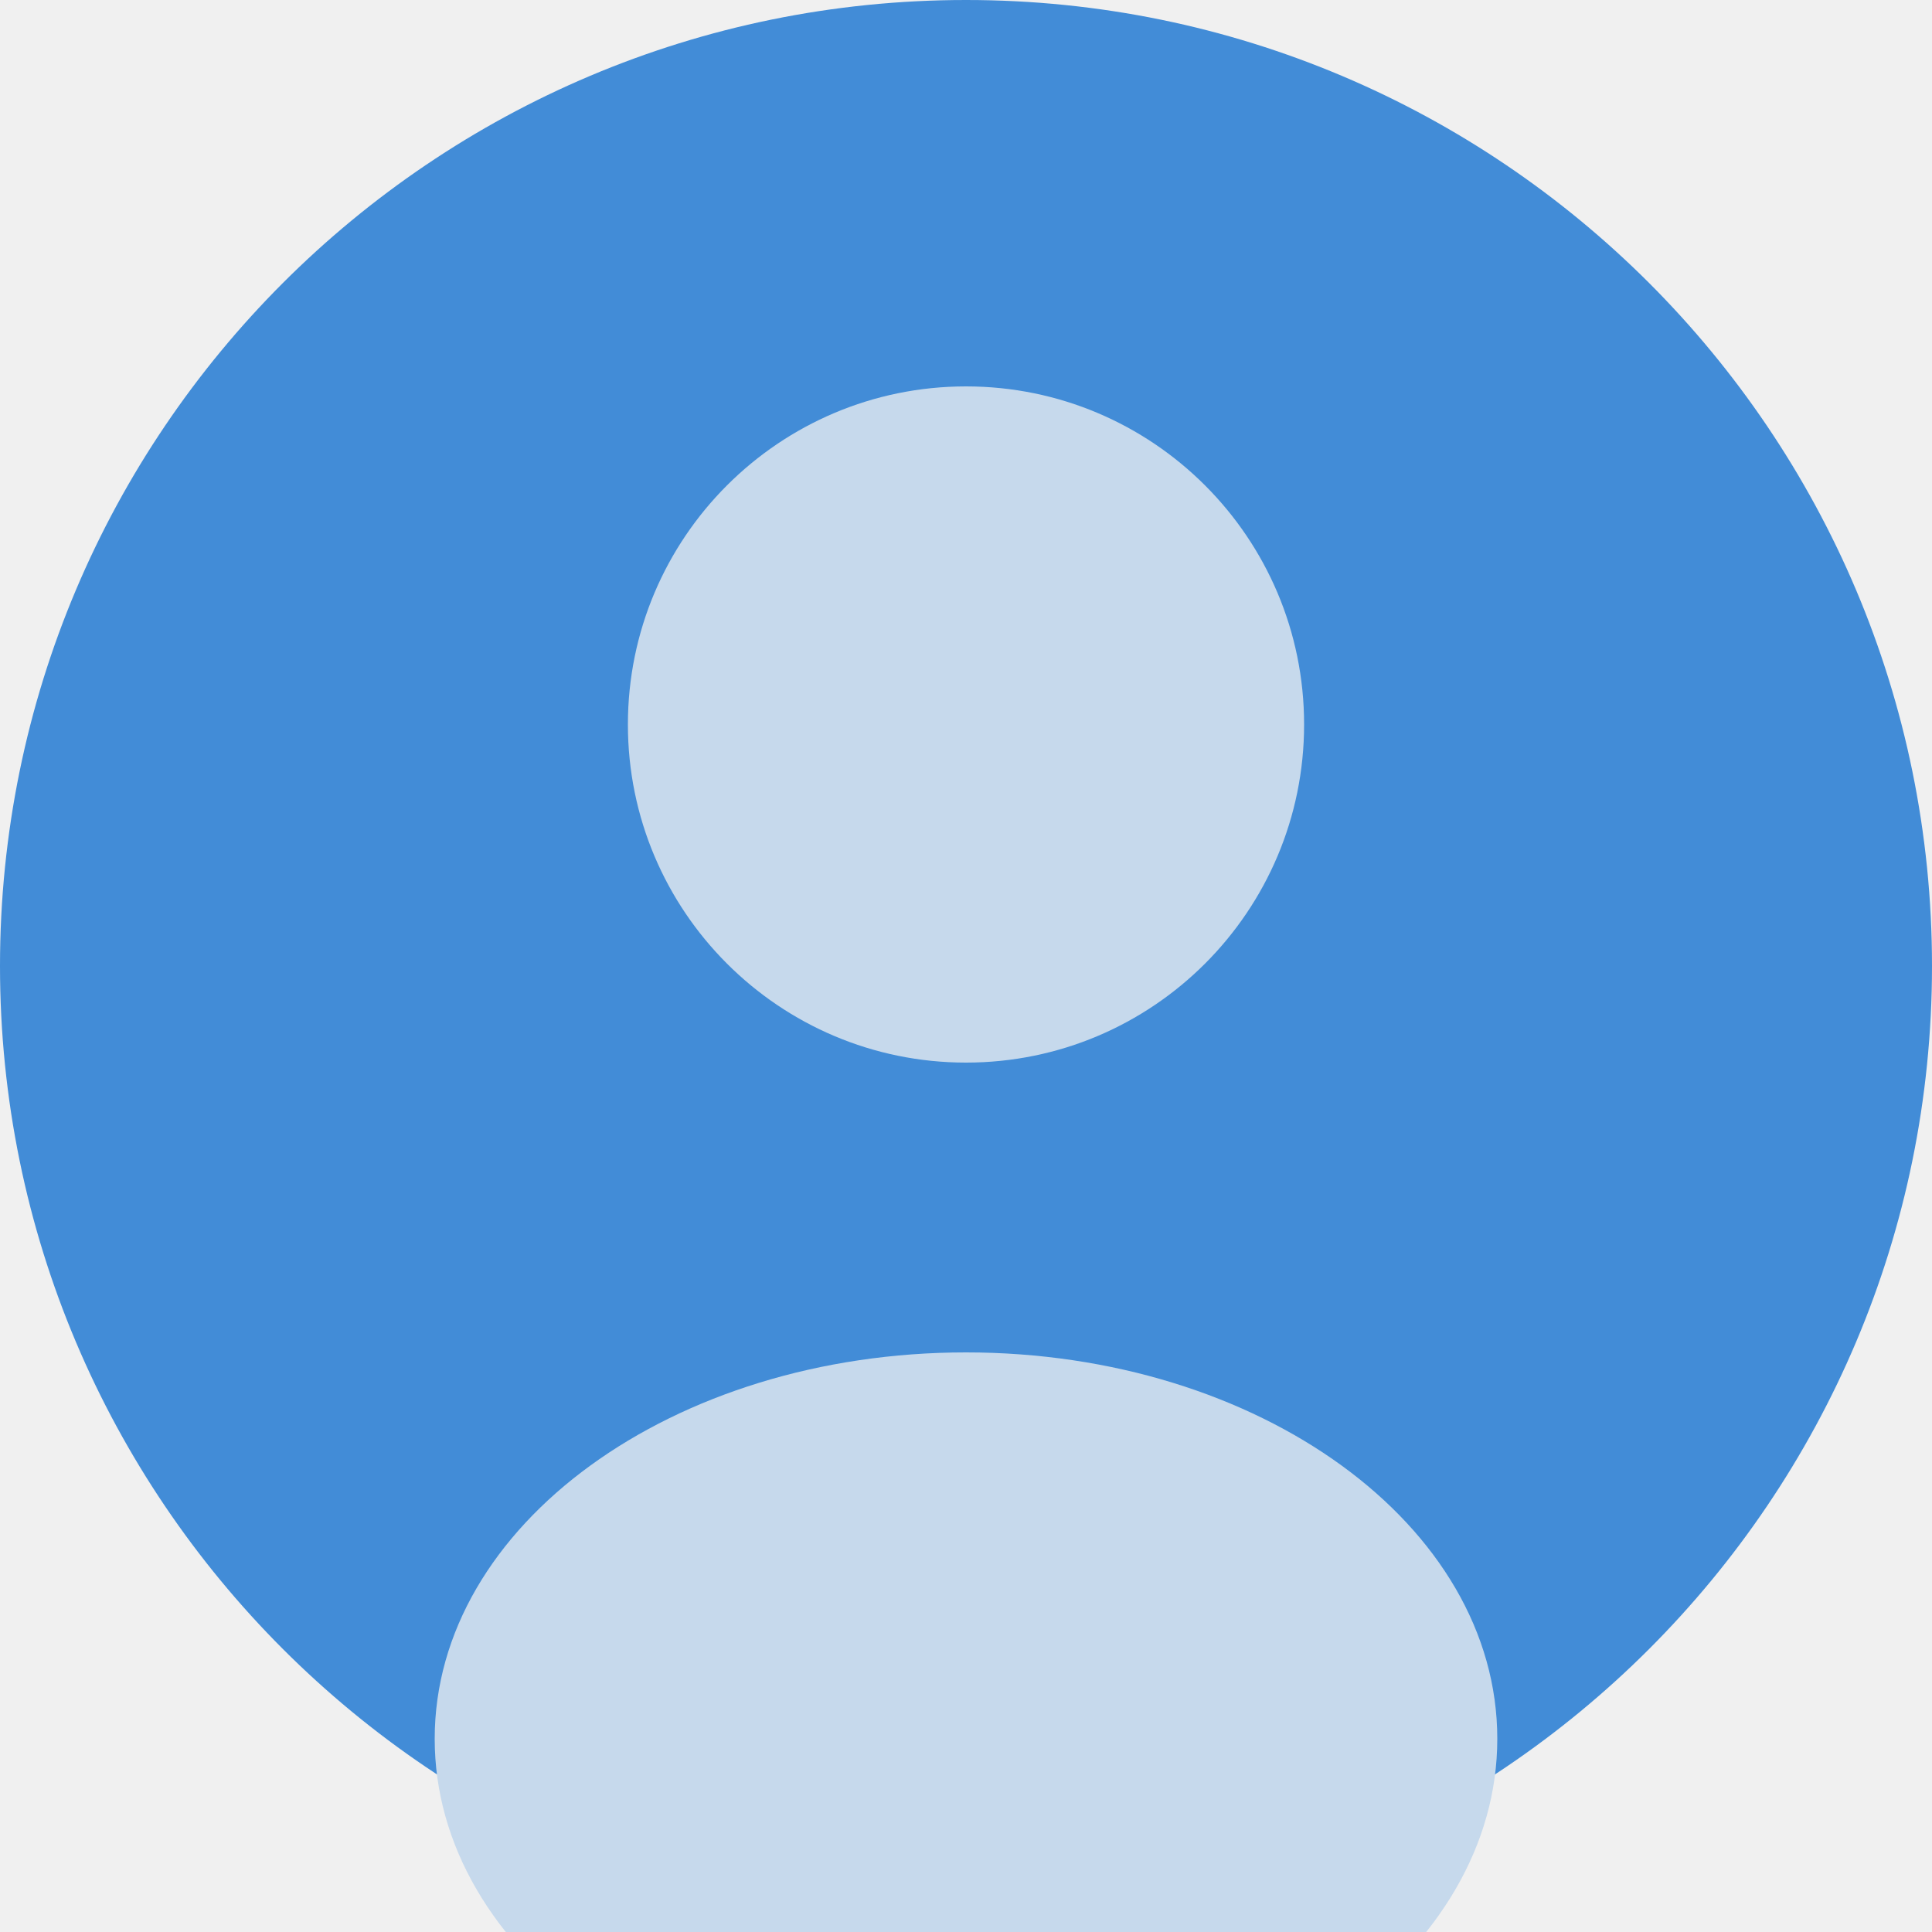
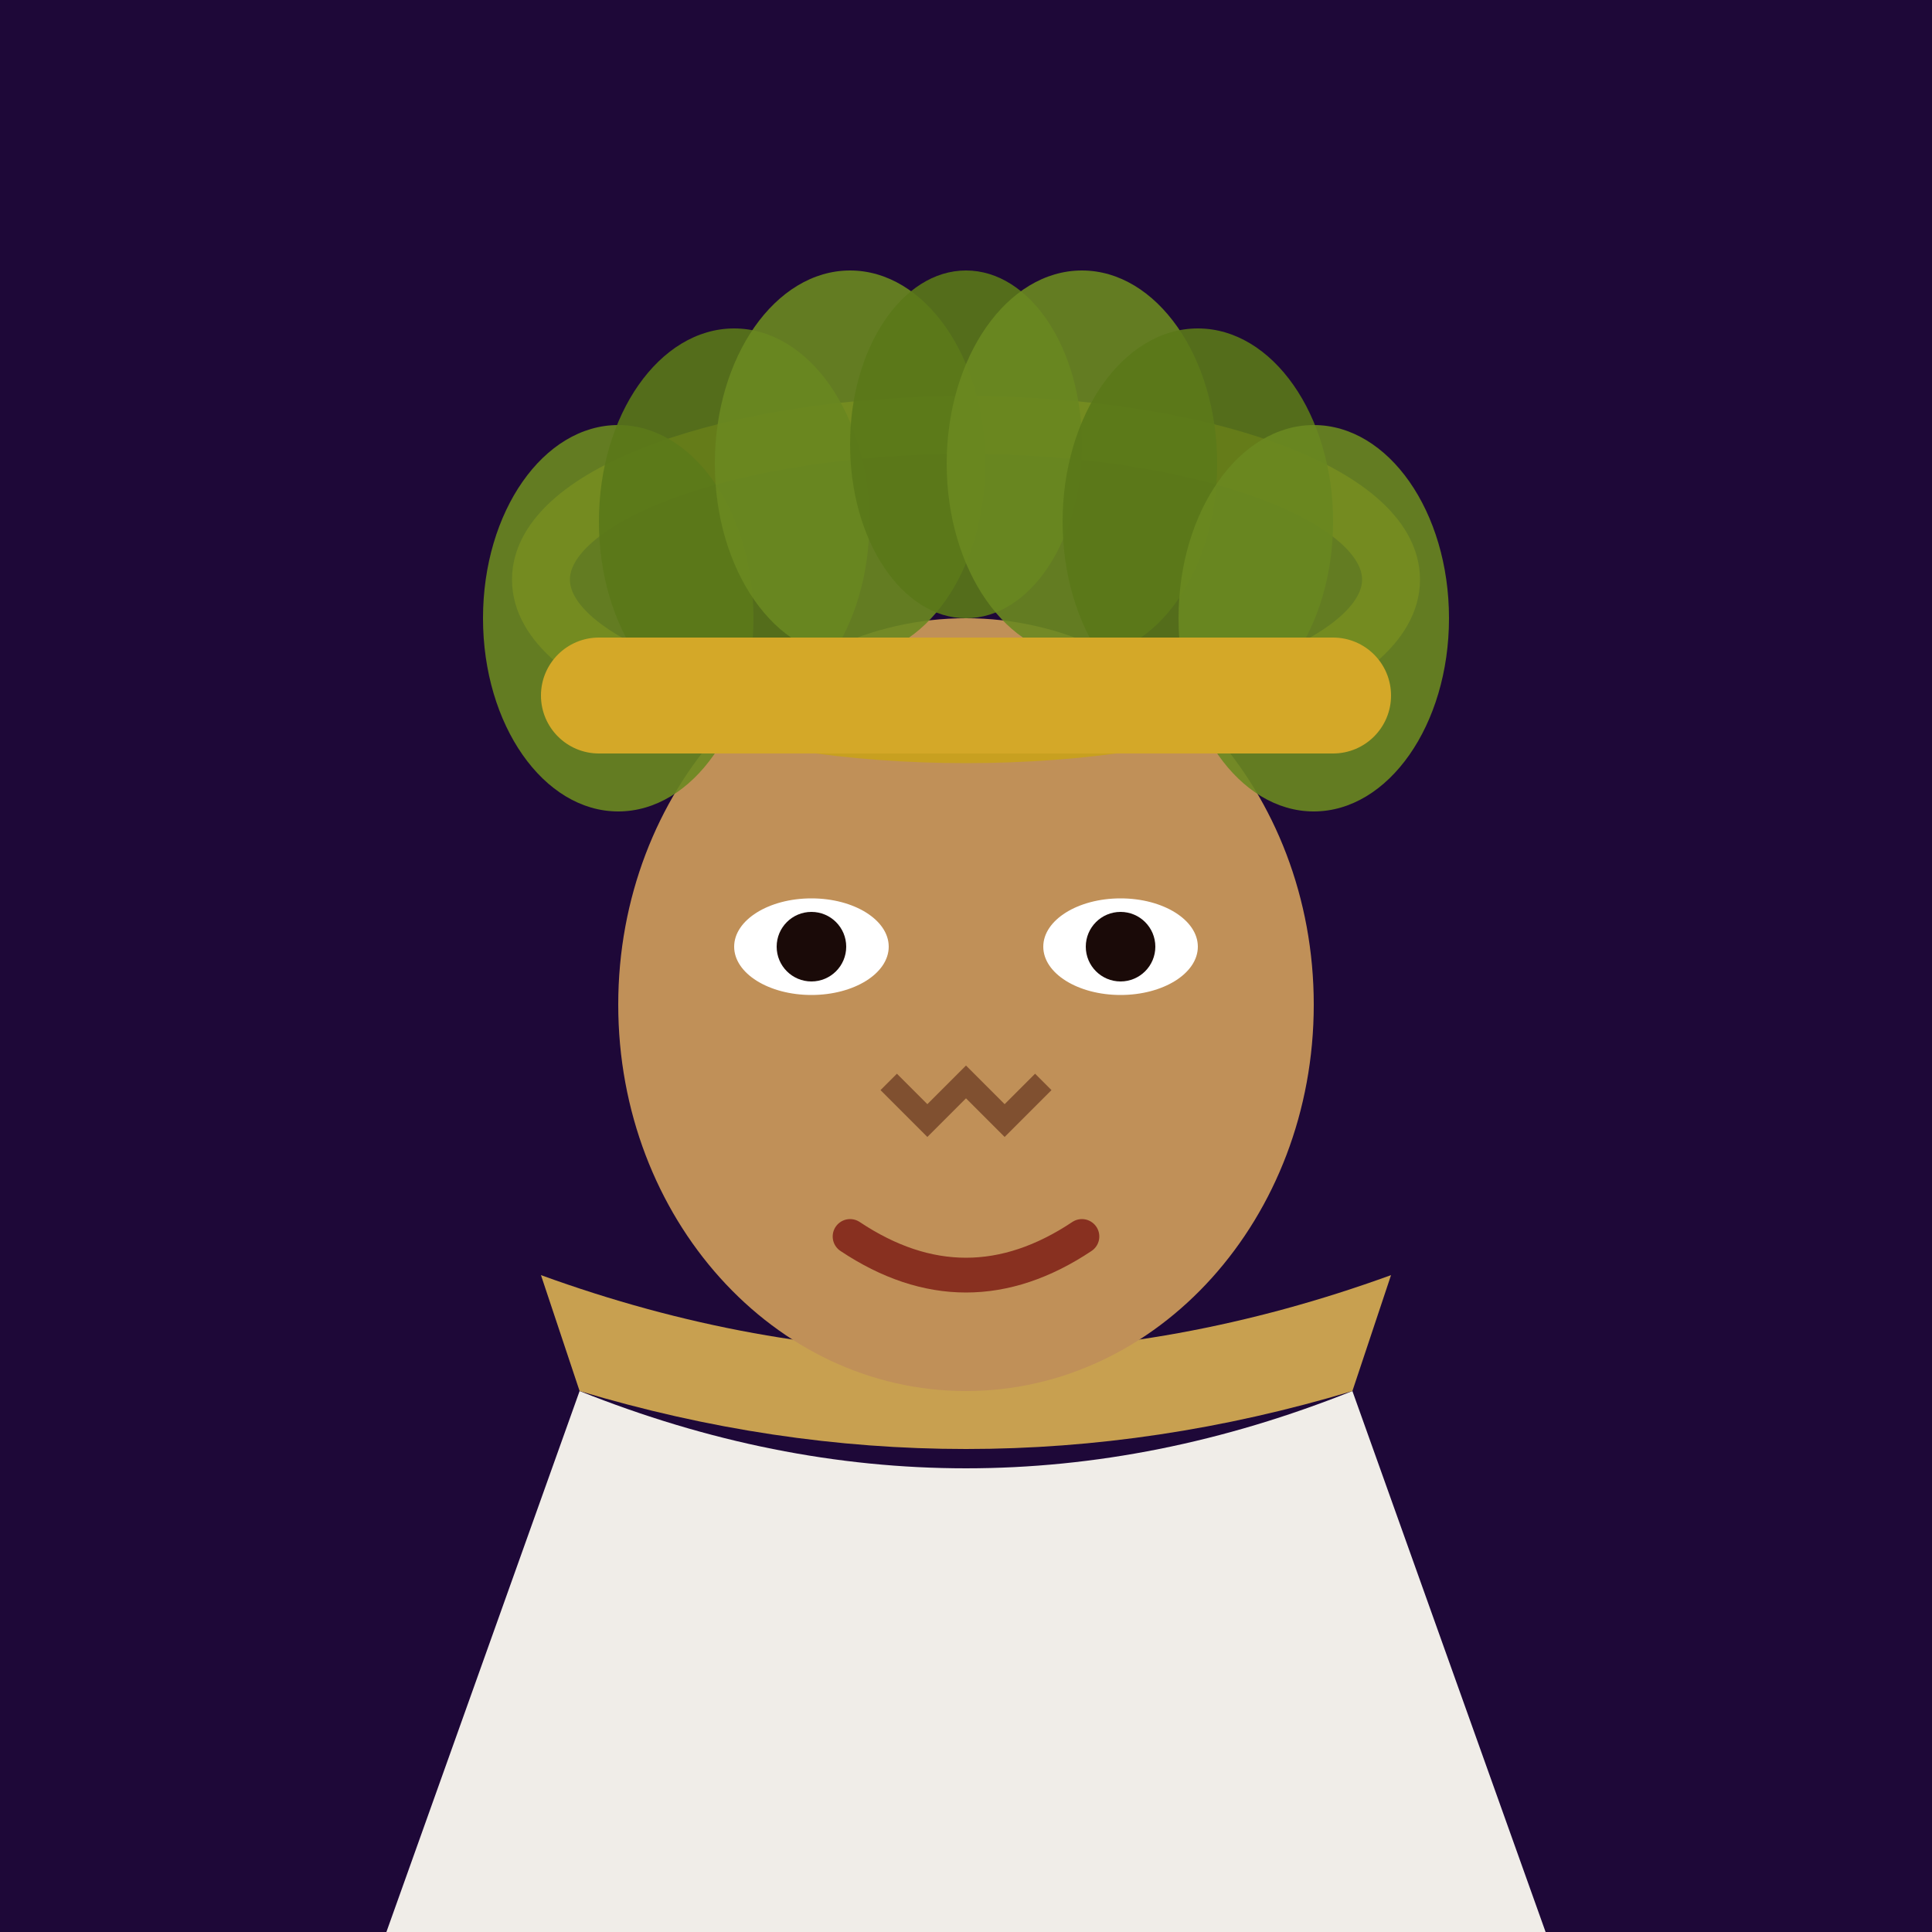
- <svg xmlns="http://www.w3.org/2000/svg" viewBox="0 0 80 80" width="80" height="80">
-   <circle cx="40" cy="40" r="40" fill="hsl(210, 65%, 55%)" />
-   <circle cx="40" cy="30" r="14" fill="hsl(210, 50%, 85%)" />
-   <ellipse cx="40" cy="72" rx="22" ry="16" fill="hsl(210, 50%, 85%)" />
+ <svg xmlns="http://www.w3.org/2000/svg" viewBox="0 0 100 100">
+   <rect width="100" height="100" fill="#1E0838" />
+   <path d="M20 100 L30 72 Q50 80 70 72 L80 100Z" fill="#F0EDE8" />
+   <path d="M28 66 Q50 74 72 66 L70 72 Q50 78 30 72Z" fill="#C8A050" />
+   <ellipse cx="50" cy="52" rx="18" ry="20" fill="#C09058" />
+   <ellipse cx="50" cy="30" rx="22" ry="8" fill="none" stroke="#C8A020" stroke-width="3" />
+   <ellipse cx="32" cy="32" rx="7" ry="10" fill="#6A8820" opacity="0.9" />
+   <ellipse cx="38" cy="27" rx="7" ry="10" fill="#5A7818" opacity="0.9" />
+   <ellipse cx="44" cy="24" rx="7" ry="10" fill="#6A8820" opacity="0.9" />
+   <ellipse cx="50" cy="23" rx="6" ry="9" fill="#5A7818" opacity="0.9" />
+   <ellipse cx="56" cy="24" rx="7" ry="10" fill="#6A8820" opacity="0.9" />
+   <ellipse cx="62" cy="27" rx="7" ry="10" fill="#5A7818" opacity="0.9" />
+   <ellipse cx="68" cy="32" rx="7" ry="10" fill="#6A8820" opacity="0.9" />
+   <rect x="28" y="33" width="44" height="6" fill="#D4A828" rx="3" />
+   <ellipse cx="42" cy="49" rx="4" ry="2.5" fill="white" />
+   <circle cx="42" cy="49" r="1.8" fill="#1A0A08" />
+   <ellipse cx="58" cy="49" rx="4" ry="2.5" fill="white" />
+   <circle cx="58" cy="49" r="1.8" fill="#1A0A08" />
+   <path d="M46 56 L48 58 L50 56 L52 58 L54 56" stroke="#805030" stroke-width="1.2" fill="none" />
+   <path d="M44 64 Q50 68 56 64" stroke="#883020" stroke-width="1.8" fill="none" stroke-linecap="round" />
</svg>
